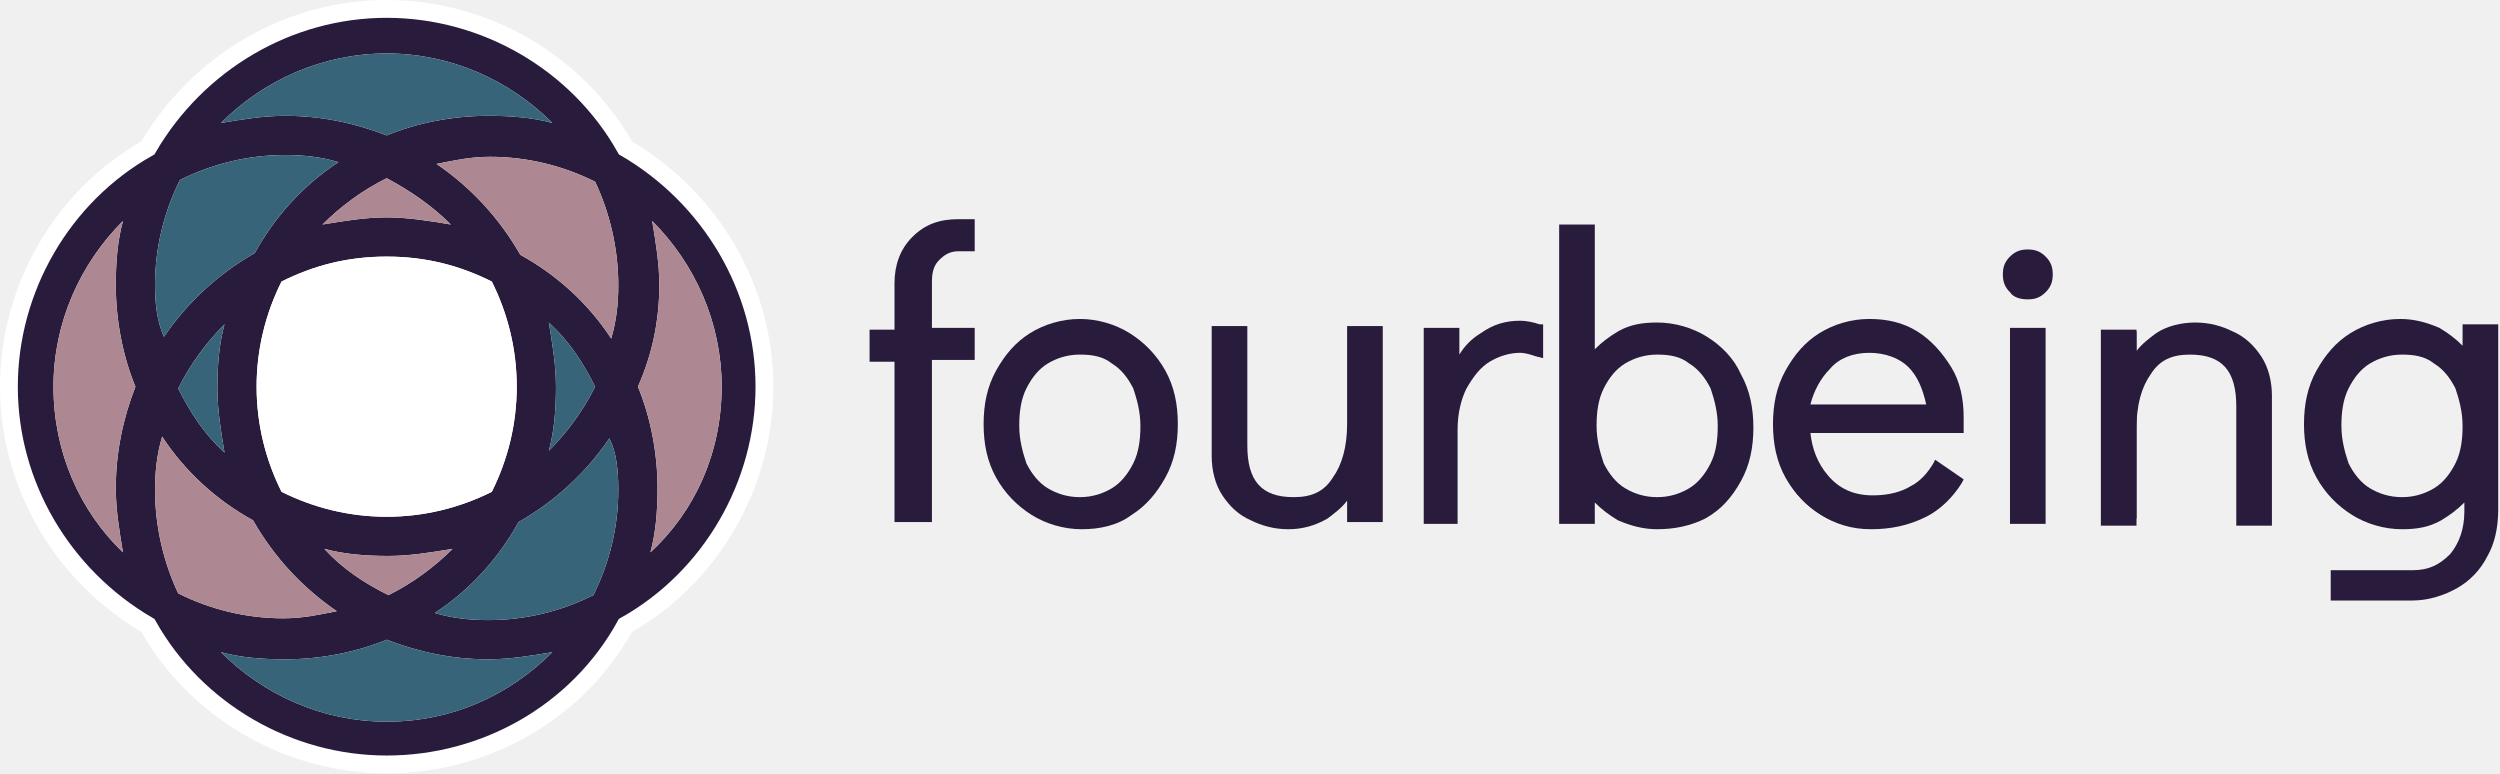
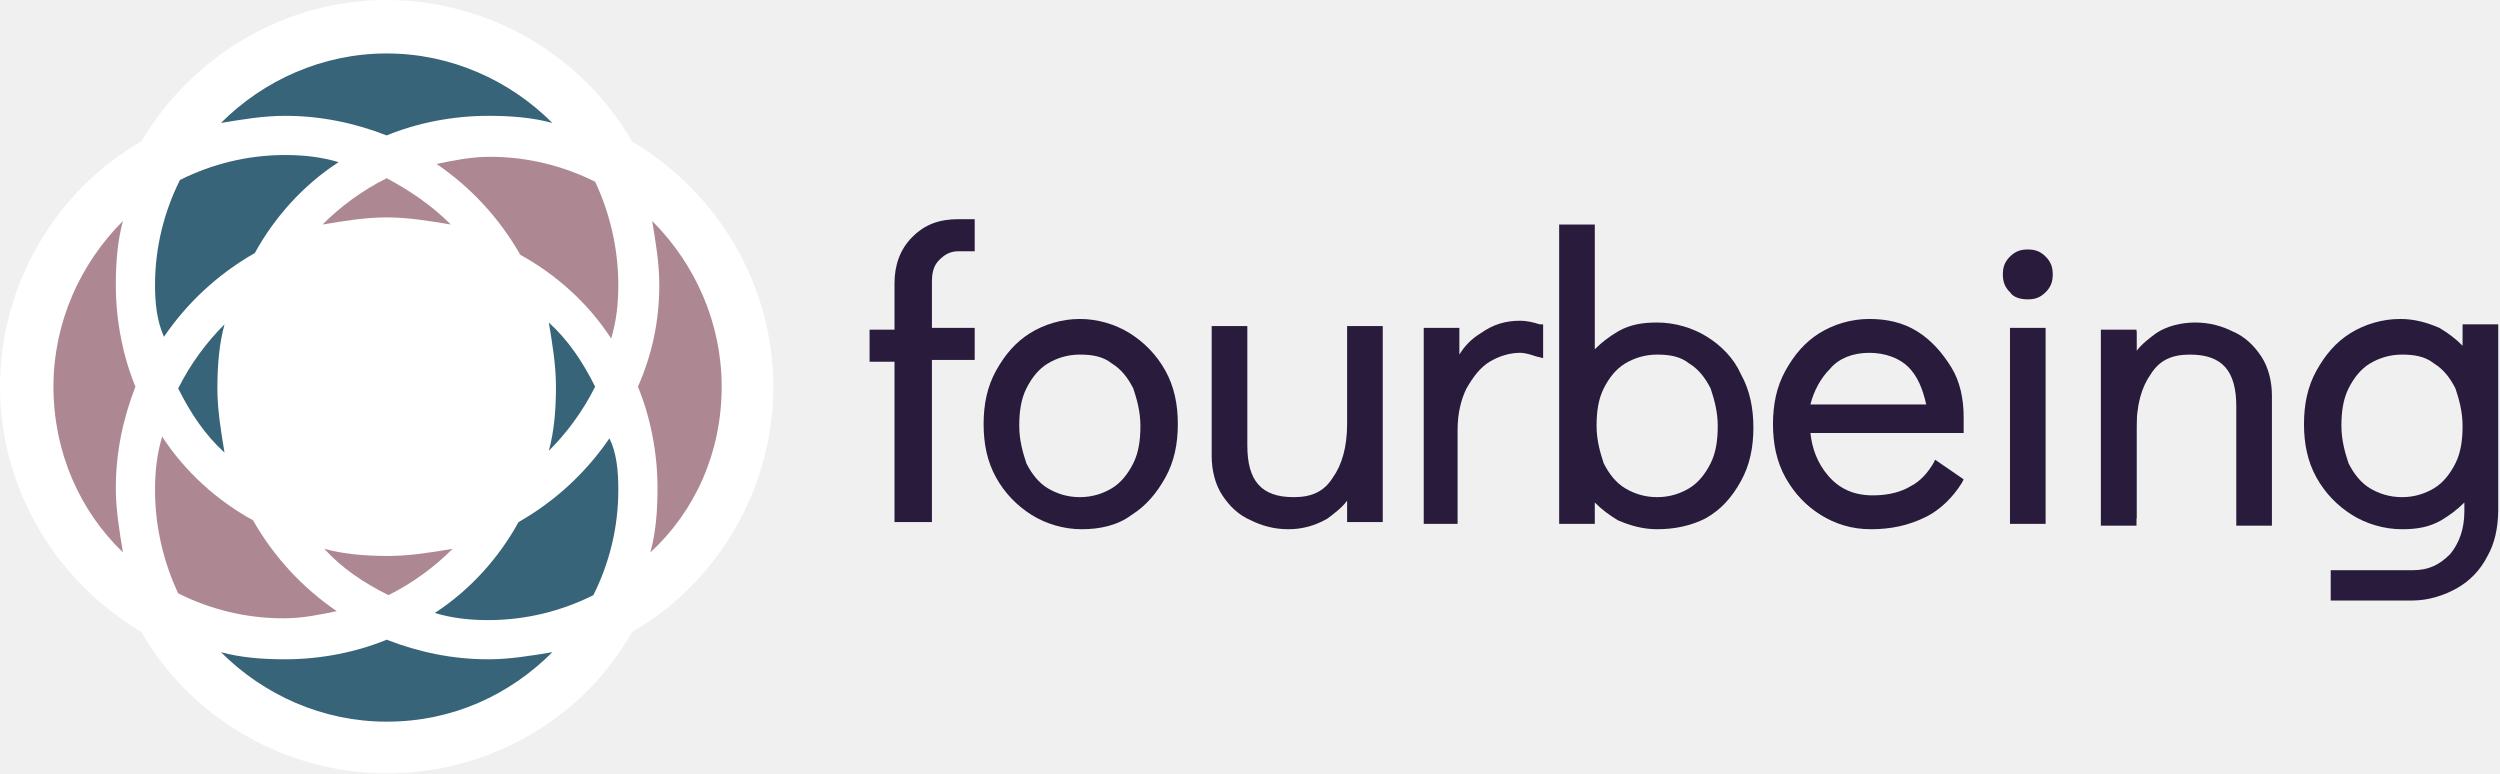
<svg xmlns="http://www.w3.org/2000/svg" version="1.1" id="Layer_1" x="0px" y="0px" width="140.3px" height="43.4px" viewBox="0 0 140.3 43.4" style="enable-background:new 0 0 140.3 43.4;" xml:space="preserve">
  <style type="text/css">
	.st0{fill:#291B3C;}
	.st1{fill:#FFFFFF;}
	.st2{fill:#376478;}
	.st3{fill:none;stroke:#FFFFFF;stroke-miterlimit:10;}
	.st4{fill:#AD8893;}
</style>
  <g>
-     <path class="st0" d="M50.2,29.4v-9.1h-1.4v-1.8h1.4v-2.6c0-1,0.3-1.9,1-2.6c0.7-0.7,1.5-1,2.6-1h0.9v1.8h-0.9   c-0.5,0-0.8,0.2-1.1,0.5c-0.3,0.3-0.4,0.7-0.4,1.2v2.6h2.4v1.8h-2.4v9.1H50.2z" />
+     <path class="st0" d="M50.2,29.4v-9.1h-1.4v-1.8h1.4v-2.6c0-1,0.3-1.9,1-2.6c0.7-0.7,1.5-1,2.6-1h0.9v1.8h-0.9   c-0.5,0-0.8,0.2-1.1,0.5s-0.4,0.7-0.4,1.2v2.6h2.4v1.8h-2.4v9.1h-2.1V29.4z" />
    <path class="st0" d="M52.5,14.4c-0.3,0.4-0.5,0.8-0.5,1.4v2.9h2.4V20H52v9.1h-1.5V20h-1.4v-1.4h1.4v-2.9c0-1,0.3-1.8,0.9-2.4   c0.6-0.6,1.4-0.9,2.4-0.9h0.6v1.4h-0.6C53.3,13.8,52.8,14,52.5,14.4z" />
-     <path class="st0" d="M60.7,29.7c-1,0-2-0.3-2.8-0.8c-0.8-0.5-1.5-1.2-2-2.1c-0.5-0.9-0.7-1.9-0.7-3c0-1.1,0.2-2.1,0.7-3   c0.5-0.9,1.1-1.6,1.9-2.1c0.8-0.5,1.8-0.8,2.8-0.8c1,0,2,0.3,2.8,0.8c0.8,0.5,1.5,1.2,2,2.1c0.5,0.9,0.7,1.9,0.7,3   c0,1.1-0.2,2.1-0.7,3c-0.5,0.9-1.1,1.6-1.9,2.1C62.7,29.5,61.7,29.7,60.7,29.7z M60.6,19.9c-0.7,0-1.3,0.2-1.8,0.5   c-0.5,0.3-0.9,0.8-1.2,1.4c-0.3,0.6-0.4,1.3-0.4,2.1c0,0.8,0.2,1.5,0.4,2.1c0.3,0.6,0.7,1.1,1.2,1.4c0.5,0.3,1.1,0.5,1.8,0.5   c0.7,0,1.3-0.2,1.8-0.5c0.5-0.3,0.9-0.8,1.2-1.4c0.3-0.6,0.4-1.3,0.4-2.1s-0.2-1.5-0.4-2.1c-0.3-0.6-0.7-1.1-1.2-1.4   C61.9,20,61.3,19.9,60.6,19.9z" />
-     <path class="st0" d="M58,28.8c-0.8-0.5-1.4-1.2-1.9-2c-0.5-0.9-0.7-1.8-0.7-2.9c0-1.1,0.2-2,0.7-2.9c0.4-0.8,1.1-1.5,1.8-2   c0.8-0.5,1.7-0.7,2.7-0.7c1,0,1.9,0.2,2.7,0.7c0.8,0.5,1.4,1.1,1.9,2c0.5,0.9,0.7,1.8,0.7,2.9c0,1.1-0.2,2-0.7,2.9   c-0.4,0.9-1.1,1.5-1.8,2c-0.8,0.5-1.7,0.7-2.7,0.7C59.7,29.5,58.8,29.3,58,28.8z M62.5,27.6c0.6-0.4,1-0.9,1.3-1.5   c0.3-0.6,0.5-1.4,0.5-2.2c0-0.8-0.2-1.5-0.5-2.2c-0.3-0.6-0.8-1.1-1.3-1.5c-0.6-0.4-1.2-0.5-1.9-0.5c-0.7,0-1.3,0.2-1.9,0.5   c-0.6,0.4-1,0.9-1.3,1.5c-0.3,0.6-0.5,1.4-0.5,2.2c0,0.8,0.2,1.6,0.5,2.2c0.3,0.6,0.7,1.1,1.3,1.5c0.6,0.4,1.2,0.5,1.9,0.5   C61.3,28.1,62,27.9,62.5,27.6z" />
-     <path class="st0" d="M72.3,29.7c-0.8,0-1.5-0.2-2.1-0.5c-0.7-0.3-1.2-0.8-1.6-1.4c-0.4-0.6-0.6-1.4-0.6-2.2v-7.3h2V25   c0,2,0.8,2.9,2.6,2.9c1,0,1.7-0.3,2.2-1.1c0.5-0.7,0.8-1.7,0.8-3v-5.5h2v11h-2v-1.2c-0.3,0.4-0.7,0.7-1.1,1   C73.8,29.5,73.1,29.7,72.3,29.7z" />
-     <path class="st0" d="M77.3,18.6v10.5h-1.5v-1.8c-0.4,0.7-0.8,1.2-1.4,1.6c-0.6,0.4-1.3,0.6-2.1,0.6c-0.7,0-1.4-0.2-2-0.5   c-0.6-0.3-1.1-0.7-1.5-1.3c-0.4-0.6-0.6-1.3-0.6-2.1v-7h1.5V25c0,2.1,0.9,3.1,2.8,3.1c1.1,0,1.9-0.4,2.4-1.1   c0.5-0.8,0.8-1.8,0.8-3.1v-5.3H77.3z" />
-     <path class="st0" d="M79.9,29.4v-11h2v1.5c0.3-0.5,0.7-0.9,1.2-1.2c0.7-0.5,1.4-0.7,2.2-0.7c0.4,0,0.8,0.1,1.1,0.2l0.2,0v1.9   L86.2,20c-0.3-0.1-0.6-0.2-0.9-0.2c-0.6,0-1.2,0.2-1.7,0.5c-0.5,0.3-0.9,0.8-1.3,1.5c-0.3,0.6-0.5,1.4-0.5,2.3v5.3H79.9z" />
-     <path class="st0" d="M86.3,18.4v1.4c-0.3-0.1-0.7-0.2-1-0.2c-0.6,0-1.2,0.2-1.8,0.5c-0.6,0.4-1,0.9-1.3,1.6   c-0.3,0.7-0.5,1.5-0.5,2.4v5h-1.5V18.6h1.5v2.1c0.4-0.8,0.9-1.4,1.5-1.8c0.6-0.4,1.3-0.7,2.1-0.7C85.6,18.3,86,18.3,86.3,18.4z" />
-     <path class="st0" d="M93,29.7c-0.8,0-1.5-0.2-2.2-0.5c-0.5-0.3-0.9-0.6-1.3-1v1.2h-2V12.6h2v7c0.4-0.4,0.8-0.7,1.3-1   c0.7-0.4,1.4-0.5,2.2-0.5c1,0,2,0.3,2.8,0.8c0.8,0.5,1.5,1.2,1.9,2.1c0.5,0.9,0.7,1.9,0.7,3c0,1.1-0.2,2.1-0.7,3   c-0.5,0.9-1.1,1.6-2,2.1C94.9,29.5,94,29.7,93,29.7z M93,19.9c-0.7,0-1.3,0.2-1.8,0.5c-0.5,0.3-0.9,0.8-1.2,1.4   c-0.3,0.6-0.4,1.3-0.4,2.1s0.2,1.5,0.4,2.1c0.3,0.6,0.7,1.1,1.2,1.4c0.5,0.3,1.1,0.5,1.8,0.5c0.7,0,1.3-0.2,1.8-0.5   c0.5-0.3,0.9-0.8,1.2-1.4c0.3-0.6,0.4-1.3,0.4-2.1c0-0.8-0.2-1.5-0.4-2.1c-0.3-0.6-0.7-1.1-1.2-1.4C94.3,20,93.7,19.9,93,19.9z" />
-     <path class="st0" d="M95.7,19c0.8,0.5,1.4,1.1,1.8,2c0.4,0.8,0.7,1.8,0.7,2.9c0,1.1-0.2,2.1-0.7,2.9c-0.5,0.9-1.1,1.5-1.9,2   c-0.8,0.5-1.7,0.7-2.7,0.7c-0.8,0-1.4-0.2-2.1-0.5c-0.6-0.3-1.2-0.8-1.6-1.4v1.6h-1.5V12.8h1.5v7.4c0.4-0.6,1-1.1,1.6-1.4   c0.6-0.3,1.3-0.5,2.1-0.5C94,18.3,94.9,18.5,95.7,19z M94.9,27.6c0.6-0.4,1-0.9,1.3-1.5c0.3-0.6,0.5-1.4,0.5-2.2   c0-0.8-0.2-1.5-0.5-2.2c-0.3-0.6-0.8-1.1-1.3-1.5c-0.6-0.4-1.2-0.5-1.9-0.5c-0.7,0-1.4,0.2-1.9,0.5c-0.6,0.4-1,0.9-1.3,1.5   c-0.3,0.6-0.5,1.4-0.5,2.2c0,0.8,0.2,1.5,0.5,2.2c0.3,0.6,0.8,1.1,1.3,1.5c0.6,0.4,1.2,0.5,1.9,0.5C93.7,28.1,94.3,27.9,94.9,27.6z   " />
-     <path class="st0" d="M105,29.7c-1.1,0-2-0.3-2.8-0.8c-0.8-0.5-1.5-1.2-2-2.1c-0.5-0.9-0.7-1.9-0.7-3c0-1.1,0.2-2.1,0.7-3   c0.5-0.9,1.1-1.6,1.9-2.1c0.8-0.5,1.8-0.8,2.8-0.8c1,0,1.9,0.2,2.7,0.7c0.8,0.5,1.4,1.2,1.9,2c0.5,0.8,0.7,1.8,0.7,2.8   c0,0.3,0,0.5,0,0.7l0,0.2h-8.6c0.1,0.9,0.4,1.7,1,2.4c0.6,0.7,1.4,1.1,2.5,1.1c0.9,0,1.6-0.2,2.1-0.5c0.6-0.3,1-0.8,1.3-1.3   l0.1-0.2l1.6,1.1l-0.1,0.2c-0.5,0.8-1.2,1.5-2,1.9C107.1,29.5,106.1,29.7,105,29.7z M108.1,22.7c-0.2-0.9-0.5-1.6-1-2.1   c-0.5-0.5-1.3-0.8-2.2-0.8c-0.9,0-1.7,0.3-2.2,0.9c-0.5,0.5-0.9,1.2-1.1,2H108.1z" />
-     <path class="st0" d="M107.5,19c0.8,0.5,1.4,1.1,1.8,1.9c0.4,0.8,0.7,1.7,0.7,2.7c0,0.3,0,0.5,0,0.7h-8.7c0.1,1.1,0.4,2,1.1,2.8   c0.6,0.8,1.5,1.1,2.6,1.1c0.9,0,1.6-0.2,2.2-0.5c0.6-0.3,1.1-0.8,1.4-1.4l1.2,0.8c-0.5,0.8-1.1,1.4-2,1.8c-0.8,0.4-1.8,0.7-2.9,0.7   c-1,0-1.9-0.2-2.7-0.7c-0.8-0.5-1.4-1.1-1.9-2c-0.5-0.9-0.7-1.8-0.7-2.9c0-1.1,0.2-2,0.7-2.9c0.4-0.9,1.1-1.5,1.8-2   c0.8-0.5,1.7-0.7,2.7-0.7C105.8,18.3,106.7,18.5,107.5,19z M108.4,22.9c-0.1-1.1-0.5-1.9-1.1-2.5c-0.6-0.5-1.4-0.8-2.4-0.8   c-1,0-1.8,0.3-2.4,0.9c-0.6,0.6-1,1.4-1.2,2.4H108.4z" />
-     <path class="st0" d="M112.8,29.4v-11h2v11H112.8z M113.8,16.8c-0.4,0-0.8-0.1-1-0.4c-0.3-0.3-0.4-0.6-0.4-1c0-0.4,0.1-0.7,0.4-1   c0.3-0.3,0.6-0.4,1-0.4c0.4,0,0.7,0.1,1,0.4c0.3,0.3,0.4,0.6,0.4,1c0,0.4-0.1,0.7-0.4,1C114.5,16.7,114.2,16.8,113.8,16.8z" />
+     <path class="st0" d="M60.7,29.7c-1,0-2-0.3-2.8-0.8s-1.5-1.2-2-2.1s-0.7-1.9-0.7-3s0.2-2.1,0.7-3s1.1-1.6,1.9-2.1   c0.8-0.5,1.8-0.8,2.8-0.8s2,0.3,2.8,0.8c0.8,0.5,1.5,1.2,2,2.1s0.7,1.9,0.7,3s-0.2,2.1-0.7,3s-1.1,1.6-1.9,2.1   C62.7,29.5,61.7,29.7,60.7,29.7z M60.6,19.9c-0.7,0-1.3,0.2-1.8,0.5s-0.9,0.8-1.2,1.4s-0.4,1.3-0.4,2.1c0,0.8,0.2,1.5,0.4,2.1   c0.3,0.6,0.7,1.1,1.2,1.4s1.1,0.5,1.8,0.5s1.3-0.2,1.8-0.5s0.9-0.8,1.2-1.4s0.4-1.3,0.4-2.1s-0.2-1.5-0.4-2.1   c-0.3-0.6-0.7-1.1-1.2-1.4C61.9,20,61.3,19.9,60.6,19.9z" />
+     <path class="st0" d="M58,28.8c-0.8-0.5-1.4-1.2-1.9-2c-0.5-0.9-0.7-1.8-0.7-2.9s0.2-2,0.7-2.9c0.4-0.8,1.1-1.5,1.8-2   c0.8-0.5,1.7-0.7,2.7-0.7s1.9,0.2,2.7,0.7s1.4,1.1,1.9,2s0.7,1.8,0.7,2.9s-0.2,2-0.7,2.9c-0.4,0.9-1.1,1.5-1.8,2   c-0.8,0.5-1.7,0.7-2.7,0.7C59.7,29.5,58.8,29.3,58,28.8z M62.5,27.6c0.6-0.4,1-0.9,1.3-1.5s0.5-1.4,0.5-2.2c0-0.8-0.2-1.5-0.5-2.2   c-0.3-0.6-0.8-1.1-1.3-1.5c-0.6-0.4-1.2-0.5-1.9-0.5s-1.3,0.2-1.9,0.5c-0.6,0.4-1,0.9-1.3,1.5s-0.5,1.4-0.5,2.2   c0,0.8,0.2,1.6,0.5,2.2s0.7,1.1,1.3,1.5s1.2,0.5,1.9,0.5C61.3,28.1,62,27.9,62.5,27.6z" />
+     <path class="st0" d="M72.3,29.7c-0.8,0-1.5-0.2-2.1-0.5c-0.7-0.3-1.2-0.8-1.6-1.4S68,26.4,68,25.6v-7.3h2V25c0,2,0.8,2.9,2.6,2.9   c1,0,1.7-0.3,2.2-1.1c0.5-0.7,0.8-1.7,0.8-3v-5.5h2v11h-2v-1.2c-0.3,0.4-0.7,0.7-1.1,1C73.8,29.5,73.1,29.7,72.3,29.7z" />
+     <path class="st0" d="M77.3,18.6v10.5h-1.5v-1.8c-0.4,0.7-0.8,1.2-1.4,1.6s-1.3,0.6-2.1,0.6c-0.7,0-1.4-0.2-2-0.5s-1.1-0.7-1.5-1.3   c-0.4-0.6-0.6-1.3-0.6-2.1v-7h1.5V25c0,2.1,0.9,3.1,2.8,3.1c1.1,0,1.9-0.4,2.4-1.1c0.5-0.8,0.8-1.8,0.8-3.1v-5.3   C75.7,18.6,77.3,18.6,77.3,18.6z" />
+     <path class="st0" d="M79.9,29.4v-11h2v1.5c0.3-0.5,0.7-0.9,1.2-1.2c0.7-0.5,1.4-0.7,2.2-0.7c0.4,0,0.8,0.1,1.1,0.2h0.2v1.9L86.2,20   c-0.3-0.1-0.6-0.2-0.9-0.2c-0.6,0-1.2,0.2-1.7,0.5s-0.9,0.8-1.3,1.5c-0.3,0.6-0.5,1.4-0.5,2.3v5.3C81.8,29.4,79.9,29.4,79.9,29.4z" />
+     <path class="st0" d="M86.3,18.4v1.4c-0.3-0.1-0.7-0.2-1-0.2c-0.6,0-1.2,0.2-1.8,0.5c-0.6,0.4-1,0.9-1.3,1.6s-0.5,1.5-0.5,2.4v5   h-1.5V18.6h1.5v2.1c0.4-0.8,0.9-1.4,1.5-1.8s1.3-0.7,2.1-0.7C85.6,18.3,86,18.3,86.3,18.4z" />
+     <path class="st0" d="M93,29.7c-0.8,0-1.5-0.2-2.2-0.5c-0.5-0.3-0.9-0.6-1.3-1v1.2h-2V12.6h2v7c0.4-0.4,0.8-0.7,1.3-1   c0.7-0.4,1.4-0.5,2.2-0.5c1,0,2,0.3,2.8,0.8s1.5,1.2,1.9,2.1c0.5,0.9,0.7,1.9,0.7,3s-0.2,2.1-0.7,3s-1.1,1.6-2,2.1   C94.9,29.5,94,29.7,93,29.7z M93,19.9c-0.7,0-1.3,0.2-1.8,0.5s-0.9,0.8-1.2,1.4c-0.3,0.6-0.4,1.3-0.4,2.1s0.2,1.5,0.4,2.1   c0.3,0.6,0.7,1.1,1.2,1.4s1.1,0.5,1.8,0.5c0.7,0,1.3-0.2,1.8-0.5s0.9-0.8,1.2-1.4c0.3-0.6,0.4-1.3,0.4-2.1c0-0.8-0.2-1.5-0.4-2.1   c-0.3-0.6-0.7-1.1-1.2-1.4C94.3,20,93.7,19.9,93,19.9z" />
+     <path class="st0" d="M95.7,19c0.8,0.5,1.4,1.1,1.8,2c0.4,0.8,0.7,1.8,0.7,2.9S98,26,97.5,26.8c-0.5,0.9-1.1,1.5-1.9,2   s-1.7,0.7-2.7,0.7c-0.8,0-1.4-0.2-2.1-0.5c-0.6-0.3-1.2-0.8-1.6-1.4v1.6h-1.5V12.8h1.5v7.4c0.4-0.6,1-1.1,1.6-1.4s1.3-0.5,2.1-0.5   C94,18.3,94.9,18.5,95.7,19z M94.9,27.6c0.6-0.4,1-0.9,1.3-1.5s0.5-1.4,0.5-2.2c0-0.8-0.2-1.5-0.5-2.2c-0.3-0.6-0.8-1.1-1.3-1.5   c-0.6-0.4-1.2-0.5-1.9-0.5c-0.7,0-1.4,0.2-1.9,0.5c-0.6,0.4-1,0.9-1.3,1.5s-0.5,1.4-0.5,2.2c0,0.8,0.2,1.5,0.5,2.2   c0.3,0.6,0.8,1.1,1.3,1.5c0.6,0.4,1.2,0.5,1.9,0.5C93.7,28.1,94.3,27.9,94.9,27.6z" />
+     <path class="st0" d="M105,29.7c-1.1,0-2-0.3-2.8-0.8s-1.5-1.2-2-2.1s-0.7-1.9-0.7-3s0.2-2.1,0.7-3s1.1-1.6,1.9-2.1s1.8-0.8,2.8-0.8   s1.9,0.2,2.7,0.7c0.8,0.5,1.4,1.2,1.9,2s0.7,1.8,0.7,2.8c0,0.3,0,0.5,0,0.7v0.2h-8.6c0.1,0.9,0.4,1.7,1,2.4   c0.6,0.7,1.4,1.1,2.5,1.1c0.9,0,1.6-0.2,2.1-0.5c0.6-0.3,1-0.8,1.3-1.3l0.1-0.2l1.6,1.1l-0.1,0.2c-0.5,0.8-1.2,1.5-2,1.9   C107.1,29.5,106.1,29.7,105,29.7z M108.1,22.7c-0.2-0.9-0.5-1.6-1-2.1s-1.3-0.8-2.2-0.8c-0.9,0-1.7,0.3-2.2,0.9   c-0.5,0.5-0.9,1.2-1.1,2H108.1z" />
+     <path class="st0" d="M107.5,19c0.8,0.5,1.4,1.1,1.8,1.9s0.7,1.7,0.7,2.7c0,0.3,0,0.5,0,0.7h-8.7c0.1,1.1,0.4,2,1.1,2.8   c0.6,0.8,1.5,1.1,2.6,1.1c0.9,0,1.6-0.2,2.2-0.5s1.1-0.8,1.4-1.4l1.2,0.8c-0.5,0.8-1.1,1.4-2,1.8c-0.8,0.4-1.8,0.7-2.9,0.7   c-1,0-1.9-0.2-2.7-0.7c-0.8-0.5-1.4-1.1-1.9-2s-0.7-1.8-0.7-2.9s0.2-2,0.7-2.9c0.4-0.9,1.1-1.5,1.8-2c0.8-0.5,1.7-0.7,2.7-0.7   C105.8,18.3,106.7,18.5,107.5,19z M108.4,22.9c-0.1-1.1-0.5-1.9-1.1-2.5c-0.6-0.5-1.4-0.8-2.4-0.8s-1.8,0.3-2.4,0.9s-1,1.4-1.2,2.4   H108.4z" />
+     <path class="st0" d="M112.8,29.4v-11h2v11H112.8z M113.8,16.8c-0.4,0-0.8-0.1-1-0.4c-0.3-0.3-0.4-0.6-0.4-1s0.1-0.7,0.4-1   s0.6-0.4,1-0.4s0.7,0.1,1,0.4c0.3,0.3,0.4,0.6,0.4,1s-0.1,0.7-0.4,1C114.5,16.7,114.2,16.8,113.8,16.8z" />
    <path class="st0" d="M112.9,16.2c-0.2-0.2-0.3-0.5-0.3-0.9c0-0.3,0.1-0.6,0.3-0.8c0.2-0.2,0.5-0.3,0.9-0.3c0.3,0,0.6,0.1,0.9,0.3   c0.2,0.2,0.4,0.5,0.4,0.9c0,0.3-0.1,0.6-0.4,0.9c-0.2,0.2-0.5,0.4-0.9,0.4C113.4,16.6,113.1,16.5,112.9,16.2z M113,29.1V18.6h1.5   v10.5H113z" />
-     <path class="st0" d="M125.5,29.4v-6.6c0-2-0.8-2.9-2.6-2.9c-1,0-1.7,0.3-2.2,1.1c-0.5,0.7-0.8,1.7-0.8,3v5.5h-2v-11h2v1.2   c0.3-0.4,0.7-0.7,1.1-1c0.6-0.4,1.4-0.6,2.2-0.6c0.8,0,1.5,0.2,2.1,0.5c0.7,0.3,1.2,0.8,1.6,1.4c0.4,0.6,0.6,1.4,0.6,2.2v7.3H125.5   z" />
-     <path class="st0" d="M125.3,18.7c0.6,0.3,1.1,0.7,1.5,1.3c0.4,0.6,0.6,1.3,0.6,2.1v7h-1.5v-6.4c0-2.1-0.9-3.1-2.8-3.1   c-1.1,0-1.9,0.4-2.4,1.1c-0.5,0.8-0.8,1.8-0.8,3.1v5.3h-1.5V18.6h1.5v1.8c0.4-0.7,0.8-1.2,1.4-1.6c0.6-0.4,1.3-0.6,2.1-0.6   C124,18.3,124.6,18.4,125.3,18.7z" />
-     <path class="st0" d="M130.8,33.9V32h4.6c0.9,0,1.5-0.3,2.1-0.9c0.5-0.6,0.8-1.4,0.8-2.4v-0.5c-0.4,0.4-0.8,0.7-1.3,1   c-0.7,0.4-1.4,0.5-2.2,0.5c-1,0-2-0.3-2.8-0.8c-0.8-0.5-1.5-1.2-2-2.1c-0.5-0.9-0.7-1.9-0.7-3c0-1.1,0.2-2.1,0.7-3   c0.5-0.9,1.1-1.6,1.9-2.1c0.8-0.5,1.8-0.8,2.8-0.8c0.8,0,1.5,0.2,2.2,0.5c0.5,0.3,0.9,0.6,1.3,1v-1.2h2v10.4c0,1-0.2,1.9-0.6,2.6   c-0.4,0.8-1,1.4-1.7,1.8c-0.7,0.4-1.6,0.7-2.5,0.7H130.8z M134.8,19.9c-0.7,0-1.3,0.2-1.8,0.5c-0.5,0.3-0.9,0.8-1.2,1.4   c-0.3,0.6-0.4,1.3-0.4,2.1c0,0.8,0.2,1.5,0.4,2.1c0.3,0.6,0.7,1.1,1.2,1.4c0.5,0.3,1.1,0.5,1.8,0.5c0.7,0,1.3-0.2,1.8-0.5   c0.5-0.3,0.9-0.8,1.2-1.4c0.3-0.6,0.4-1.3,0.4-2.1s-0.2-1.5-0.4-2.1c-0.3-0.6-0.7-1.1-1.2-1.4C136.1,20,135.5,19.9,134.8,19.9z" />
-     <path class="st0" d="M140.1,18.6v10.1c0,0.9-0.2,1.8-0.6,2.5c-0.4,0.7-0.9,1.3-1.6,1.7c-0.7,0.4-1.5,0.6-2.4,0.6h-4.4v-1.4h4.4   c0.9,0,1.7-0.3,2.2-1c0.6-0.7,0.9-1.5,0.9-2.5v-1.1c-0.4,0.6-1,1.1-1.6,1.4c-0.6,0.3-1.3,0.5-2.1,0.5c-1,0-1.9-0.2-2.7-0.7   c-0.8-0.5-1.4-1.1-1.9-2c-0.5-0.9-0.7-1.8-0.7-2.9c0-1.1,0.2-2,0.7-2.9c0.4-0.8,1.1-1.5,1.8-2c0.8-0.5,1.7-0.7,2.7-0.7   c0.8,0,1.5,0.2,2.1,0.5c0.6,0.3,1.2,0.8,1.6,1.4v-1.6H140.1z M136.8,27.6c0.6-0.4,1-0.9,1.3-1.5c0.3-0.6,0.5-1.4,0.5-2.2   c0-0.8-0.2-1.5-0.5-2.2c-0.3-0.6-0.8-1.1-1.3-1.5c-0.6-0.4-1.2-0.5-1.9-0.5c-0.7,0-1.3,0.2-1.9,0.5c-0.6,0.4-1,0.9-1.3,1.5   c-0.3,0.6-0.5,1.4-0.5,2.2c0,0.8,0.2,1.6,0.5,2.2c0.3,0.6,0.7,1.1,1.3,1.5c0.6,0.4,1.2,0.5,1.9,0.5   C135.5,28.1,136.2,27.9,136.8,27.6z" />
+     <path class="st0" d="M125.5,29.4v-6.6c0-2-0.8-2.9-2.6-2.9c-1,0-1.7,0.3-2.2,1.1c-0.5,0.7-0.8,1.7-0.8,3v5.5h-2v-11h2v1.2   c0.3-0.4,0.7-0.7,1.1-1c0.6-0.4,1.4-0.6,2.2-0.6c0.8,0,1.5,0.2,2.1,0.5c0.7,0.3,1.2,0.8,1.6,1.4s0.6,1.4,0.6,2.2v7.3h-2V29.4z" />
+     <path class="st0" d="M125.3,18.7c0.6,0.3,1.1,0.7,1.5,1.3c0.4,0.6,0.6,1.3,0.6,2.1v7h-1.5v-6.4c0-2.1-0.9-3.1-2.8-3.1   c-1.1,0-1.9,0.4-2.4,1.1c-0.5,0.8-0.8,1.8-0.8,3.1v5.3h-1.5V18.6h1.5v1.8c0.4-0.7,0.8-1.2,1.4-1.6s1.3-0.6,2.1-0.6   C124,18.3,124.6,18.4,125.3,18.7z" />
+     <path class="st0" d="M130.8,33.9V32h4.6c0.9,0,1.5-0.3,2.1-0.9c0.5-0.6,0.8-1.4,0.8-2.4v-0.5c-0.4,0.4-0.8,0.7-1.3,1   c-0.7,0.4-1.4,0.5-2.2,0.5c-1,0-2-0.3-2.8-0.8s-1.5-1.2-2-2.1s-0.7-1.9-0.7-3s0.2-2.1,0.7-3s1.1-1.6,1.9-2.1   c0.8-0.5,1.8-0.8,2.8-0.8c0.8,0,1.5,0.2,2.2,0.5c0.5,0.3,0.9,0.6,1.3,1v-1.2h2v10.4c0,1-0.2,1.9-0.6,2.6c-0.4,0.8-1,1.4-1.7,1.8   c-0.7,0.4-1.6,0.7-2.5,0.7h-4.6V33.9z M134.8,19.9c-0.7,0-1.3,0.2-1.8,0.5s-0.9,0.8-1.2,1.4s-0.4,1.3-0.4,2.1   c0,0.8,0.2,1.5,0.4,2.1c0.3,0.6,0.7,1.1,1.2,1.4s1.1,0.5,1.8,0.5s1.3-0.2,1.8-0.5s0.9-0.8,1.2-1.4s0.4-1.3,0.4-2.1   s-0.2-1.5-0.4-2.1c-0.3-0.6-0.7-1.1-1.2-1.4C136.1,20,135.5,19.9,134.8,19.9z" />
+     <path class="st0" d="M140.1,18.6v10.1c0,0.9-0.2,1.8-0.6,2.5c-0.4,0.7-0.9,1.3-1.6,1.7c-0.7,0.4-1.5,0.6-2.4,0.6h-4.4v-1.4h4.4   c0.9,0,1.7-0.3,2.2-1c0.6-0.7,0.9-1.5,0.9-2.5v-1.1c-0.4,0.6-1,1.1-1.6,1.4s-1.3,0.5-2.1,0.5c-1,0-1.9-0.2-2.7-0.7s-1.4-1.1-1.9-2   s-0.7-1.8-0.7-2.9s0.2-2,0.7-2.9c0.4-0.8,1.1-1.5,1.8-2c0.8-0.5,1.7-0.7,2.7-0.7c0.8,0,1.5,0.2,2.1,0.5s1.2,0.8,1.6,1.4v-1.6h1.6   V18.6z M136.8,27.6c0.6-0.4,1-0.9,1.3-1.5s0.5-1.4,0.5-2.2c0-0.8-0.2-1.5-0.5-2.2c-0.3-0.6-0.8-1.1-1.3-1.5   c-0.6-0.4-1.2-0.5-1.9-0.5s-1.3,0.2-1.9,0.5c-0.6,0.4-1,0.9-1.3,1.5s-0.5,1.4-0.5,2.2c0,0.8,0.2,1.6,0.5,2.2s0.7,1.1,1.3,1.5   s1.2,0.5,1.9,0.5C135.5,28.1,136.2,27.9,136.8,27.6z" />
  </g>
  <g>
-     <path class="st1" d="M42.7,21.7c0-5.7-3.1-10.6-7.7-13.3c-2.6-4.6-7.6-7.7-13.3-7.7C16,0.7,11.1,3.9,8.5,8.5   C3.8,11.1,0.7,16,0.7,21.7c0,5.7,3.1,10.6,7.7,13.3c2.6,4.6,7.6,7.7,13.3,7.7c5.7,0,10.6-3.1,13.3-7.7   C39.6,32.4,42.7,27.4,42.7,21.7z" />
-     <path class="st0" d="M42.7,21.7c0-5.7-3.1-10.6-7.7-13.3c-2.6-4.6-7.6-7.7-13.3-7.7C16,0.7,11.1,3.9,8.5,8.5   C3.8,11.1,0.7,16,0.7,21.7c0,5.7,3.1,10.6,7.7,13.3c2.6,4.6,7.6,7.7,13.3,7.7c5.7,0,10.6-3.1,13.3-7.7   C39.6,32.4,42.7,27.4,42.7,21.7z M21.7,3c3.6,0,6.9,1.5,9.3,3.9c-1.1-0.3-2.3-0.4-3.6-0.4c-2,0-4,0.4-5.7,1.1   C19.9,6.9,18,6.5,16,6.5c-1.2,0-2.4,0.2-3.6,0.4C14.8,4.5,18.1,3,21.7,3z M34.7,16c0,1-0.1,2-0.4,3c-1.3-2-3.1-3.6-5.1-4.7   c-1.2-2.1-2.8-3.8-4.7-5.1c1-0.2,1.9-0.4,3-0.4c2.1,0,4.1,0.5,5.9,1.4C34.2,11.9,34.7,13.9,34.7,16z M34.7,27.5   c0,2.1-0.5,4.1-1.4,5.9c-1.8,0.9-3.8,1.4-5.9,1.4c-1,0-2-0.1-3-0.4c2-1.3,3.6-3.1,4.7-5.1c2.1-1.2,3.8-2.8,5.1-4.7   C34.6,25.4,34.7,26.4,34.7,27.5z M8.7,27.5c0-1,0.1-2,0.4-3c1.3,2,3.1,3.6,5.1,4.7c1.2,2.1,2.8,3.8,4.7,5.1c-1,0.2-1.9,0.4-3,0.4   c-2.1,0-4.1-0.5-5.9-1.4C9.2,31.6,8.7,29.6,8.7,27.5z M8.7,16c0-2.1,0.5-4.1,1.4-5.9c1.8-0.9,3.8-1.4,5.9-1.4c1,0,2,0.1,3,0.4   c-2,1.3-3.6,3.1-4.7,5.1c-2.1,1.2-3.8,2.8-5.1,4.7C8.8,18,8.7,17,8.7,16z M29,21.7c0,2.1-0.5,4.1-1.4,5.9c-1.8,0.9-3.8,1.4-5.9,1.4   s-4.1-0.5-5.9-1.4c-0.9-1.8-1.4-3.8-1.4-5.9c0-2.1,0.5-4.1,1.4-5.9c1.8-0.9,3.7-1.4,5.9-1.4s4.1,0.5,5.9,1.4   C28.5,17.6,29,19.6,29,21.7z M21.7,12.2c-1.2,0-2.4,0.2-3.6,0.4c1-1,2.2-1.9,3.6-2.6c1.3,0.7,2.5,1.5,3.6,2.6   C24.1,12.4,22.9,12.2,21.7,12.2z M12.6,18.2c-0.3,1.1-0.4,2.3-0.4,3.6c0,1.2,0.2,2.4,0.4,3.6c-1.1-1-1.9-2.2-2.6-3.6   C10.7,20.4,11.6,19.2,12.6,18.2z M18.2,30.8c1.1,0.3,2.3,0.4,3.6,0.4c1.2,0,2.4-0.2,3.6-0.4c-1,1-2.2,1.9-3.6,2.6   C20.4,32.7,19.2,31.9,18.2,30.8z M30.8,25.3c0.3-1.1,0.4-2.3,0.4-3.6c0-1.2-0.2-2.4-0.4-3.6c1.1,1,1.9,2.2,2.6,3.6   C32.7,23.1,31.8,24.3,30.8,25.3z M3,21.7c0-3.6,1.5-6.9,3.9-9.3c-0.3,1.1-0.4,2.3-0.4,3.6c0,2,0.4,4,1.1,5.7   c-0.7,1.8-1.1,3.7-1.1,5.7c0,1.2,0.2,2.4,0.4,3.6C4.5,28.7,3,25.4,3,21.7z M21.7,40.5c-3.6,0-6.9-1.5-9.3-3.9   c1.1,0.3,2.3,0.4,3.6,0.4c2,0,4-0.4,5.7-1.1c1.8,0.7,3.7,1.1,5.7,1.1c1.2,0,2.4-0.2,3.6-0.4C28.6,39,25.4,40.5,21.7,40.5z M36.5,31   c0.3-1.1,0.4-2.3,0.4-3.6c0-2-0.4-4-1.1-5.7C36.6,19.9,37,18,37,16c0-1.2-0.2-2.4-0.4-3.6c2.4,2.4,3.9,5.7,3.9,9.3   C40.5,25.4,39,28.7,36.5,31z" />
+     <path class="st1" d="M42.7,21.7c0-5.7-3.1-10.6-7.7-13.3c-2.6-4.6-7.6-7.7-13.3-7.7C16,0.7,11.1,3.9,8.5,8.5   C3.8,11.1,0.7,16,0.7,21.7S3.8,32.3,8.4,35c2.6,4.6,7.6,7.7,13.3,7.7S32.3,39.6,35,35C39.6,32.4,42.7,27.4,42.7,21.7z" />
+     <path class="st1" d="M42.7,21.7c0-5.7-3.1-10.6-7.7-13.3c-2.6-4.6-7.6-7.7-13.3-7.7C16,0.7,11.1,3.9,8.5,8.5   C3.8,11.1,0.7,16,0.7,21.7S3.8,32.3,8.4,35c2.6,4.6,7.6,7.7,13.3,7.7S32.3,39.6,35,35C39.6,32.4,42.7,27.4,42.7,21.7z M21.7,3   c3.6,0,6.9,1.5,9.3,3.9c-1.1-0.3-2.3-0.4-3.6-0.4c-2,0-4,0.4-5.7,1.1C19.9,6.9,18,6.5,16,6.5c-1.2,0-2.4,0.2-3.6,0.4   C14.8,4.5,18.1,3,21.7,3z M34.7,16c0,1-0.1,2-0.4,3c-1.3-2-3.1-3.6-5.1-4.7c-1.2-2.1-2.8-3.8-4.7-5.1c1-0.2,1.9-0.4,3-0.4   c2.1,0,4.1,0.5,5.9,1.4C34.2,11.9,34.7,13.9,34.7,16z M34.7,27.5c0,2.1-0.5,4.1-1.4,5.9c-1.8,0.9-3.8,1.4-5.9,1.4c-1,0-2-0.1-3-0.4   c2-1.3,3.6-3.1,4.7-5.1c2.1-1.2,3.8-2.8,5.1-4.7C34.6,25.4,34.7,26.4,34.7,27.5z M8.7,27.5c0-1,0.1-2,0.4-3c1.3,2,3.1,3.6,5.1,4.7   c1.2,2.1,2.8,3.8,4.7,5.1c-1,0.2-1.9,0.4-3,0.4c-2.1,0-4.1-0.5-5.9-1.4C9.2,31.6,8.7,29.6,8.7,27.5z M8.7,16c0-2.1,0.5-4.1,1.4-5.9   c1.8-0.9,3.8-1.4,5.9-1.4c1,0,2,0.1,3,0.4c-2,1.3-3.6,3.1-4.7,5.1c-2.1,1.2-3.8,2.8-5.1,4.7C8.8,18,8.7,17,8.7,16z M29,21.7   c0,2.1-0.5,4.1-1.4,5.9c-1.8,0.9-3.8,1.4-5.9,1.4s-4.1-0.5-5.9-1.4c-0.9-1.8-1.4-3.8-1.4-5.9s0.5-4.1,1.4-5.9   c1.8-0.9,3.7-1.4,5.9-1.4s4.1,0.5,5.9,1.4C28.5,17.6,29,19.6,29,21.7z M21.7,12.2c-1.2,0-2.4,0.2-3.6,0.4c1-1,2.2-1.9,3.6-2.6   c1.3,0.7,2.5,1.5,3.6,2.6C24.1,12.4,22.9,12.2,21.7,12.2z M12.6,18.2c-0.3,1.1-0.4,2.3-0.4,3.6c0,1.2,0.2,2.4,0.4,3.6   c-1.1-1-1.9-2.2-2.6-3.6C10.7,20.4,11.6,19.2,12.6,18.2z M18.2,30.8c1.1,0.3,2.3,0.4,3.6,0.4c1.2,0,2.4-0.2,3.6-0.4   c-1,1-2.2,1.9-3.6,2.6C20.4,32.7,19.2,31.9,18.2,30.8z M30.8,25.3c0.3-1.1,0.4-2.3,0.4-3.6c0-1.2-0.2-2.4-0.4-3.6   c1.1,1,1.9,2.2,2.6,3.6C32.7,23.1,31.8,24.3,30.8,25.3z M3,21.7c0-3.6,1.5-6.9,3.9-9.3c-0.3,1.1-0.4,2.3-0.4,3.6c0,2,0.4,4,1.1,5.7   c-0.7,1.8-1.1,3.7-1.1,5.7c0,1.2,0.2,2.4,0.4,3.6C4.5,28.7,3,25.4,3,21.7z M21.7,40.5c-3.6,0-6.9-1.5-9.3-3.9   c1.1,0.3,2.3,0.4,3.6,0.4c2,0,4-0.4,5.7-1.1c1.8,0.7,3.7,1.1,5.7,1.1c1.2,0,2.4-0.2,3.6-0.4C28.6,39,25.4,40.5,21.7,40.5z M36.5,31   c0.3-1.1,0.4-2.3,0.4-3.6c0-2-0.4-4-1.1-5.7C36.6,19.9,37,18,37,16c0-1.2-0.2-2.4-0.4-3.6c2.4,2.4,3.9,5.7,3.9,9.3   C40.5,25.4,39,28.7,36.5,31z" />
    <g>
      <path class="st2" d="M21.7,3c3.6,0,6.9,1.5,9.3,3.9c-1.1-0.3-2.3-0.4-3.6-0.4c-2,0-4,0.4-5.7,1.1C19.9,6.9,18,6.5,16,6.5    c-1.2,0-2.4,0.2-3.6,0.4C14.8,4.5,18.1,3,21.7,3z" />
      <path class="st2" d="M34.7,27.5c0,2.1-0.5,4.1-1.4,5.9c-1.8,0.9-3.8,1.4-5.9,1.4c-1,0-2-0.1-3-0.4c2-1.3,3.6-3.1,4.7-5.1    c2.1-1.2,3.8-2.8,5.1-4.7C34.6,25.4,34.7,26.4,34.7,27.5z" />
      <path class="st2" d="M8.7,16c0-2.1,0.5-4.1,1.4-5.9c1.8-0.9,3.8-1.4,5.9-1.4c1,0,2,0.1,3,0.4c-2,1.3-3.6,3.1-4.7,5.1    c-2.1,1.2-3.8,2.8-5.1,4.7C8.8,18,8.7,17,8.7,16z" />
      <path class="st2" d="M12.6,18.2c-0.3,1.1-0.4,2.3-0.4,3.6c0,1.2,0.2,2.4,0.4,3.6c-1.1-1-1.9-2.2-2.6-3.6    C10.7,20.4,11.6,19.2,12.6,18.2z" />
      <path class="st2" d="M30.8,25.3c0.3-1.1,0.4-2.3,0.4-3.6c0-1.2-0.2-2.4-0.4-3.6c1.1,1,1.9,2.2,2.6,3.6    C32.7,23.1,31.8,24.3,30.8,25.3z" />
      <path class="st2" d="M21.7,40.5c-3.6,0-6.9-1.5-9.3-3.9c1.1,0.3,2.3,0.4,3.6,0.4c2,0,4-0.4,5.7-1.1c1.8,0.7,3.7,1.1,5.7,1.1    c1.2,0,2.4-0.2,3.6-0.4C28.6,39,25.4,40.5,21.7,40.5z" />
    </g>
-     <path class="st1" d="M29,21.7c0,2.1-0.5,4.1-1.4,5.9c-1.8,0.9-3.8,1.4-5.9,1.4s-4.1-0.5-5.9-1.4c-0.9-1.8-1.4-3.8-1.4-5.9   c0-2.1,0.5-4.1,1.4-5.9c1.8-0.9,3.7-1.4,5.9-1.4s4.1,0.5,5.9,1.4C28.5,17.6,29,19.6,29,21.7z" />
-     <path class="st3" d="M21.7,42.9c-5.5,0-10.7-3-13.4-7.8c-4.8-2.8-7.8-7.9-7.8-13.4c0-5.5,3-10.7,7.8-13.4c2.8-4.8,7.9-7.8,13.4-7.8   c5.5,0,10.7,3,13.4,7.8c4.8,2.8,7.8,7.9,7.8,13.4c0,5.5-3,10.7-7.8,13.4C32.4,40,27.2,42.9,21.7,42.9z" />
+     <path class="st1" d="M29,21.7c0,2.1-0.5,4.1-1.4,5.9c-1.8,0.9-3.8,1.4-5.9,1.4s-4.1-0.5-5.9-1.4c-0.9-1.8-1.4-3.8-1.4-5.9   s0.5-4.1,1.4-5.9c1.8-0.9,3.7-1.4,5.9-1.4s4.1,0.5,5.9,1.4C28.5,17.6,29,19.6,29,21.7z" />
+     <path class="st3" d="M21.7,42.9c-5.5,0-10.7-3-13.4-7.8c-4.8-2.8-7.8-7.9-7.8-13.4S3.5,11,8.3,8.3c2.8-4.8,7.9-7.8,13.4-7.8   s10.7,3,13.4,7.8c4.8,2.8,7.8,7.9,7.8,13.4s-3,10.7-7.8,13.4C32.4,40,27.2,42.9,21.7,42.9z" />
    <g>
      <path class="st4" d="M34.7,16c0,1-0.1,2-0.4,3c-1.3-2-3.1-3.6-5.1-4.7c-1.2-2.1-2.8-3.8-4.7-5.1c1-0.2,1.9-0.4,3-0.4    c2.1,0,4.1,0.5,5.9,1.4C34.2,11.9,34.7,13.9,34.7,16z" />
      <path class="st4" d="M8.7,27.5c0-1,0.1-2,0.4-3c1.3,2,3.1,3.6,5.1,4.7c1.2,2.1,2.8,3.8,4.7,5.1c-1,0.2-1.9,0.4-3,0.4    c-2.1,0-4.1-0.5-5.9-1.4C9.2,31.6,8.7,29.6,8.7,27.5z" />
      <path class="st4" d="M21.7,12.2c-1.2,0-2.4,0.2-3.6,0.4c1-1,2.2-1.9,3.6-2.6c1.3,0.7,2.5,1.5,3.6,2.6    C24.1,12.4,22.9,12.2,21.7,12.2z" />
      <path class="st4" d="M18.2,30.8c1.1,0.3,2.3,0.4,3.6,0.4c1.2,0,2.4-0.2,3.6-0.4c-1,1-2.2,1.9-3.6,2.6    C20.4,32.7,19.2,31.9,18.2,30.8z" />
      <path class="st4" d="M3,21.7c0-3.6,1.5-6.9,3.9-9.3c-0.3,1.1-0.4,2.3-0.4,3.6c0,2,0.4,4,1.1,5.7c-0.7,1.8-1.1,3.7-1.1,5.7    c0,1.2,0.2,2.4,0.4,3.6C4.5,28.7,3,25.4,3,21.7z" />
      <path class="st4" d="M36.5,31c0.3-1.1,0.4-2.3,0.4-3.6c0-2-0.4-4-1.1-5.7C36.6,19.9,37,18,37,16c0-1.2-0.2-2.4-0.4-3.6    c2.4,2.4,3.9,5.7,3.9,9.3C40.5,25.4,39,28.7,36.5,31z" />
    </g>
  </g>
</svg>
